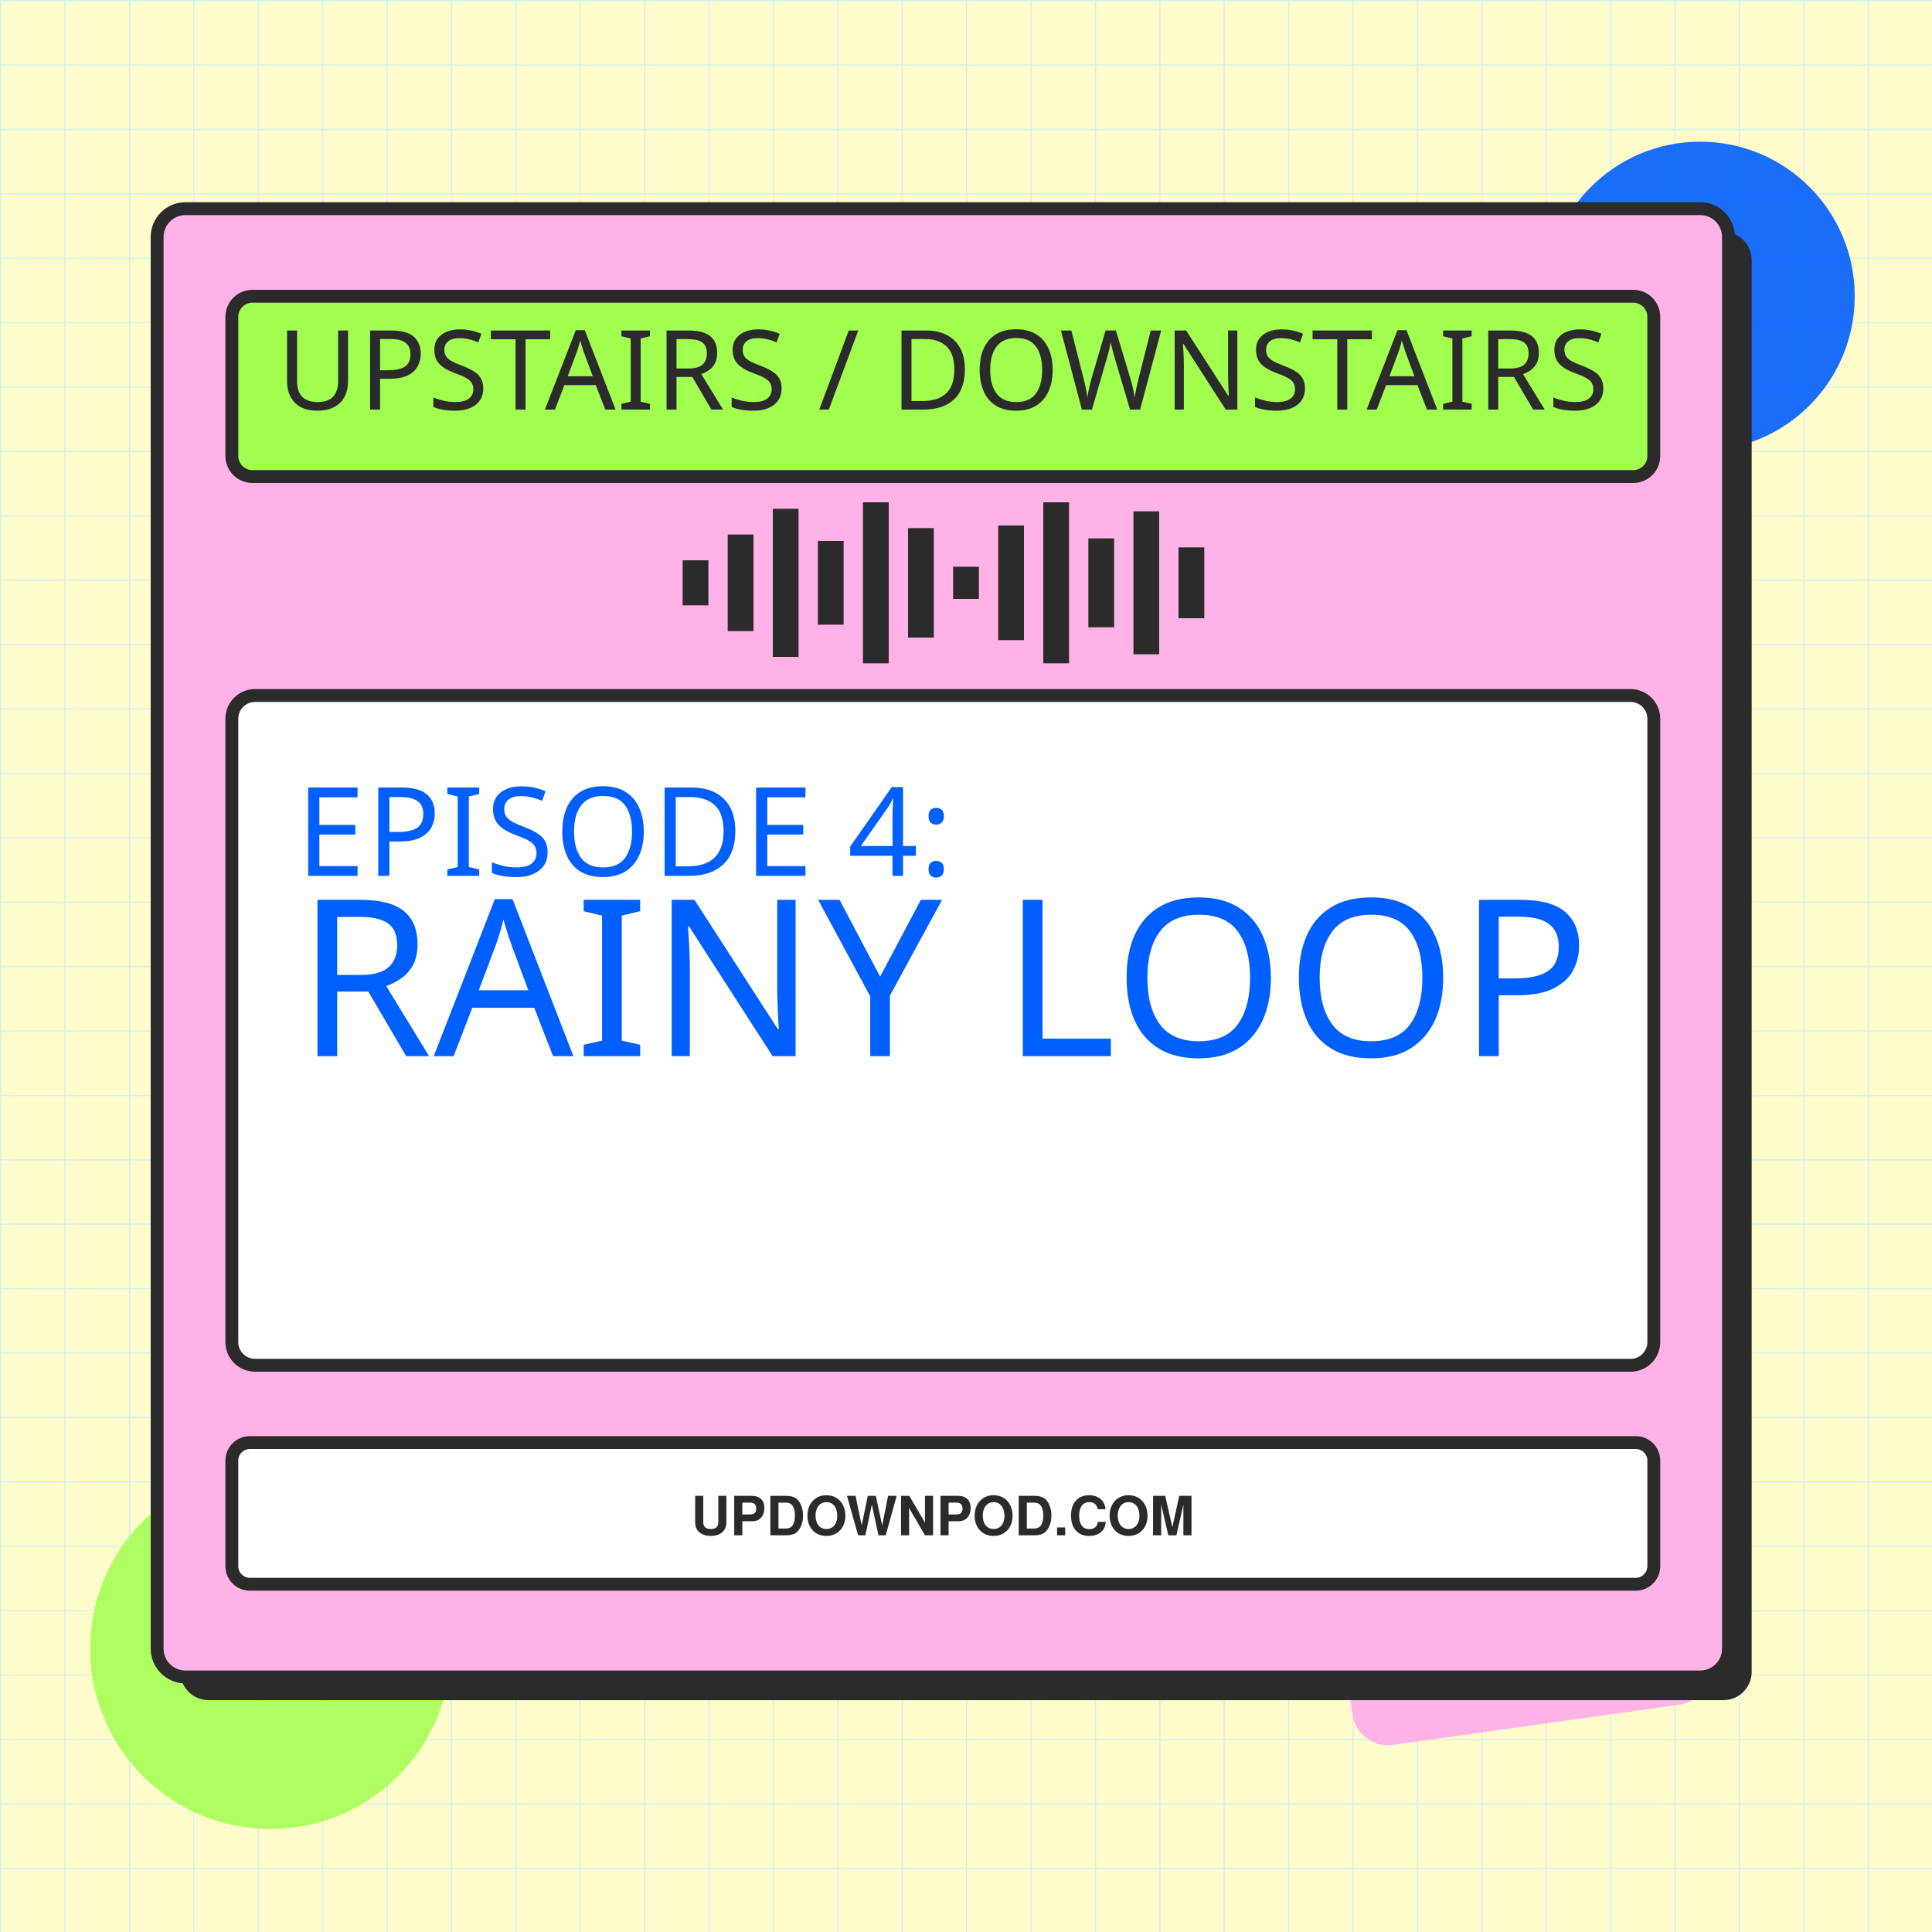
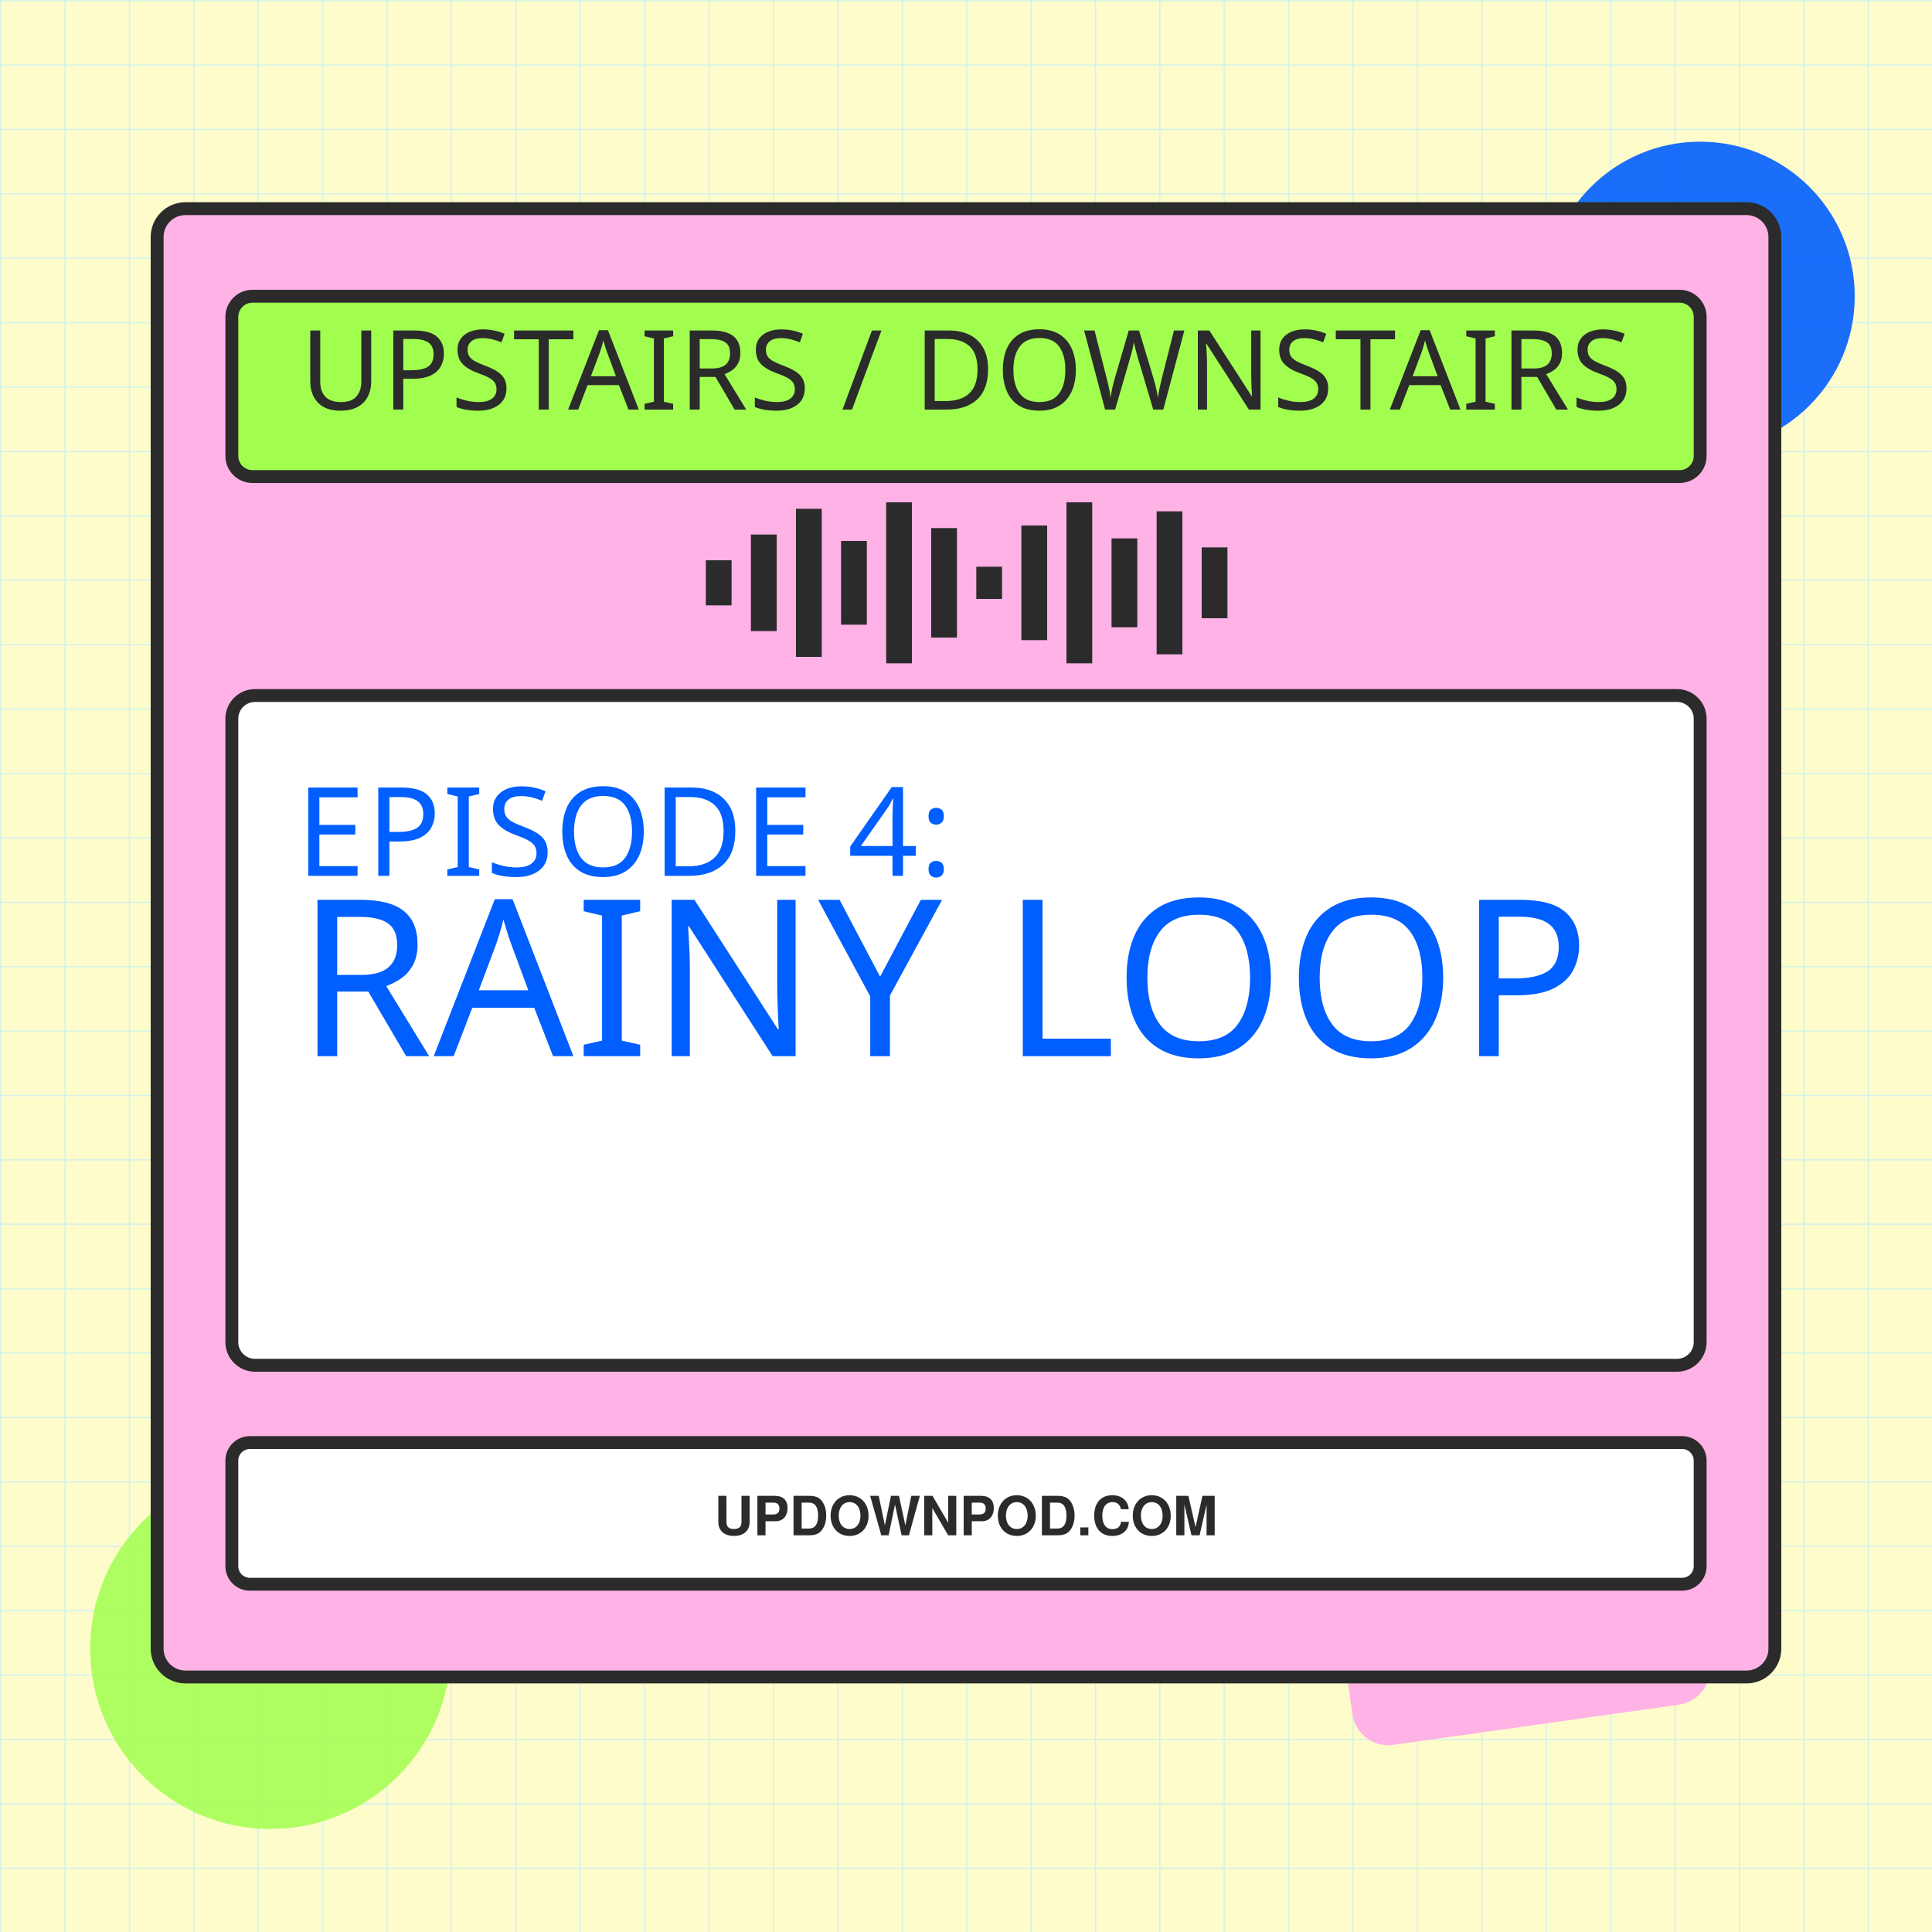
<svg xmlns="http://www.w3.org/2000/svg" width="1500" height="1500" viewBox="0 0 1500 1500" role="img" aria-label="Podcast episode cover art for Episode 4: Rainy Loop">
  <defs>
    <style>
      .graphite { fill: #2b2b2b; }
      .cream { fill: #fffccc; }
      .green { fill: #a1fe4f; }
      .blush { fill: #ffb2e6; }
      .blue { fill: #015eff; }
      .white { fill: #ffffff; }
      .stroke-graphite { stroke: #2b2b2b; stroke-width: 10; }
      .title {
        font-family: "Jersey 15", "Bungee", "Impact", "Arial Black", sans-serif;
        font-weight: 400;
        letter-spacing: 1px;
      }
      .sans {
        font-family: "Helvetica Neue", "Avenir Next", "Segoe UI", sans-serif;
      }
    </style>
    <pattern id="grid" width="50" height="50" patternUnits="userSpaceOnUse">
      <path d="M 50 0 L 0 0 0 50" fill="none" stroke="#b1e9ff" stroke-width="2" />
    </pattern>
  </defs>
  <rect x="0" y="0" width="1500" height="1500" class="cream" />
  <rect x="0" y="0" width="1500" height="1500" fill="url(#grid)" opacity="0.55" />
  <circle cx="1320" cy="230" r="120" class="blue" opacity="0.9" />
  <circle cx="210" cy="1280" r="140" class="green" opacity="0.85" />
  <rect x="1040" y="1160" width="280" height="180" rx="28" class="blush" transform="rotate(-8 1180 1250)" />
-   <rect x="140" y="180" width="1220" height="1140" rx="22" class="graphite" />
-   <rect x="122" y="162" width="1220" height="1140" rx="22" class="blush stroke-graphite" />
-   <rect x="180" y="230" width="1104" height="140" rx="16" class="green stroke-graphite" />
-   <text x="732" y="318" text-anchor="middle" class="title graphite" font-size="86">
+   <rect x="122" y="162" width="1256" height="1140" rx="22" class="blush stroke-graphite" />
+   <rect x="180" y="230" width="1140" height="140" rx="16" class="green stroke-graphite" />
+   <text x="750" y="318" text-anchor="middle" class="title graphite" font-size="86">
    UPSTAIRS / DOWNSTAIRS
  </text>
-   <g transform="translate(530 390)">
+   <g transform="translate(548 390)">
    <rect x="0" y="45" width="20" height="35" class="graphite" />
    <rect x="35" y="25" width="20" height="75" class="graphite" />
    <rect x="70" y="5" width="20" height="115" class="graphite" />
    <rect x="105" y="30" width="20" height="65" class="graphite" />
    <rect x="140" y="0" width="20" height="125" class="graphite" />
    <rect x="175" y="20" width="20" height="85" class="graphite" />
    <rect x="210" y="50" width="20" height="25" class="graphite" />
    <rect x="245" y="18" width="20" height="89" class="graphite" />
    <rect x="280" y="0" width="20" height="125" class="graphite" />
    <rect x="315" y="28" width="20" height="69" class="graphite" />
    <rect x="350" y="7" width="20" height="111" class="graphite" />
    <rect x="385" y="35" width="20" height="55" class="graphite" />
  </g>
-   <rect x="180" y="540" width="1104" height="520" rx="18" class="white stroke-graphite" />
+   <rect x="180" y="540" width="1140" height="520" rx="18" class="white stroke-graphite" />
  <text x="230" y="680" class="title blue" font-size="96">EPISODE 4:</text>
  <text x="230" y="820" class="title blue" font-size="170">RAINY LOOP</text>
-   <rect x="180" y="1120" width="1104" height="110" rx="14" class="white stroke-graphite" />
-   <text x="732" y="1192" text-anchor="middle" class="sans graphite" font-size="42" font-weight="800">
+   <rect x="180" y="1120" width="1140" height="110" rx="14" class="white stroke-graphite" />
+   <text x="750" y="1192" text-anchor="middle" class="sans graphite" font-size="42" font-weight="800">
    UPDOWNPOD.COM
  </text>
</svg>
